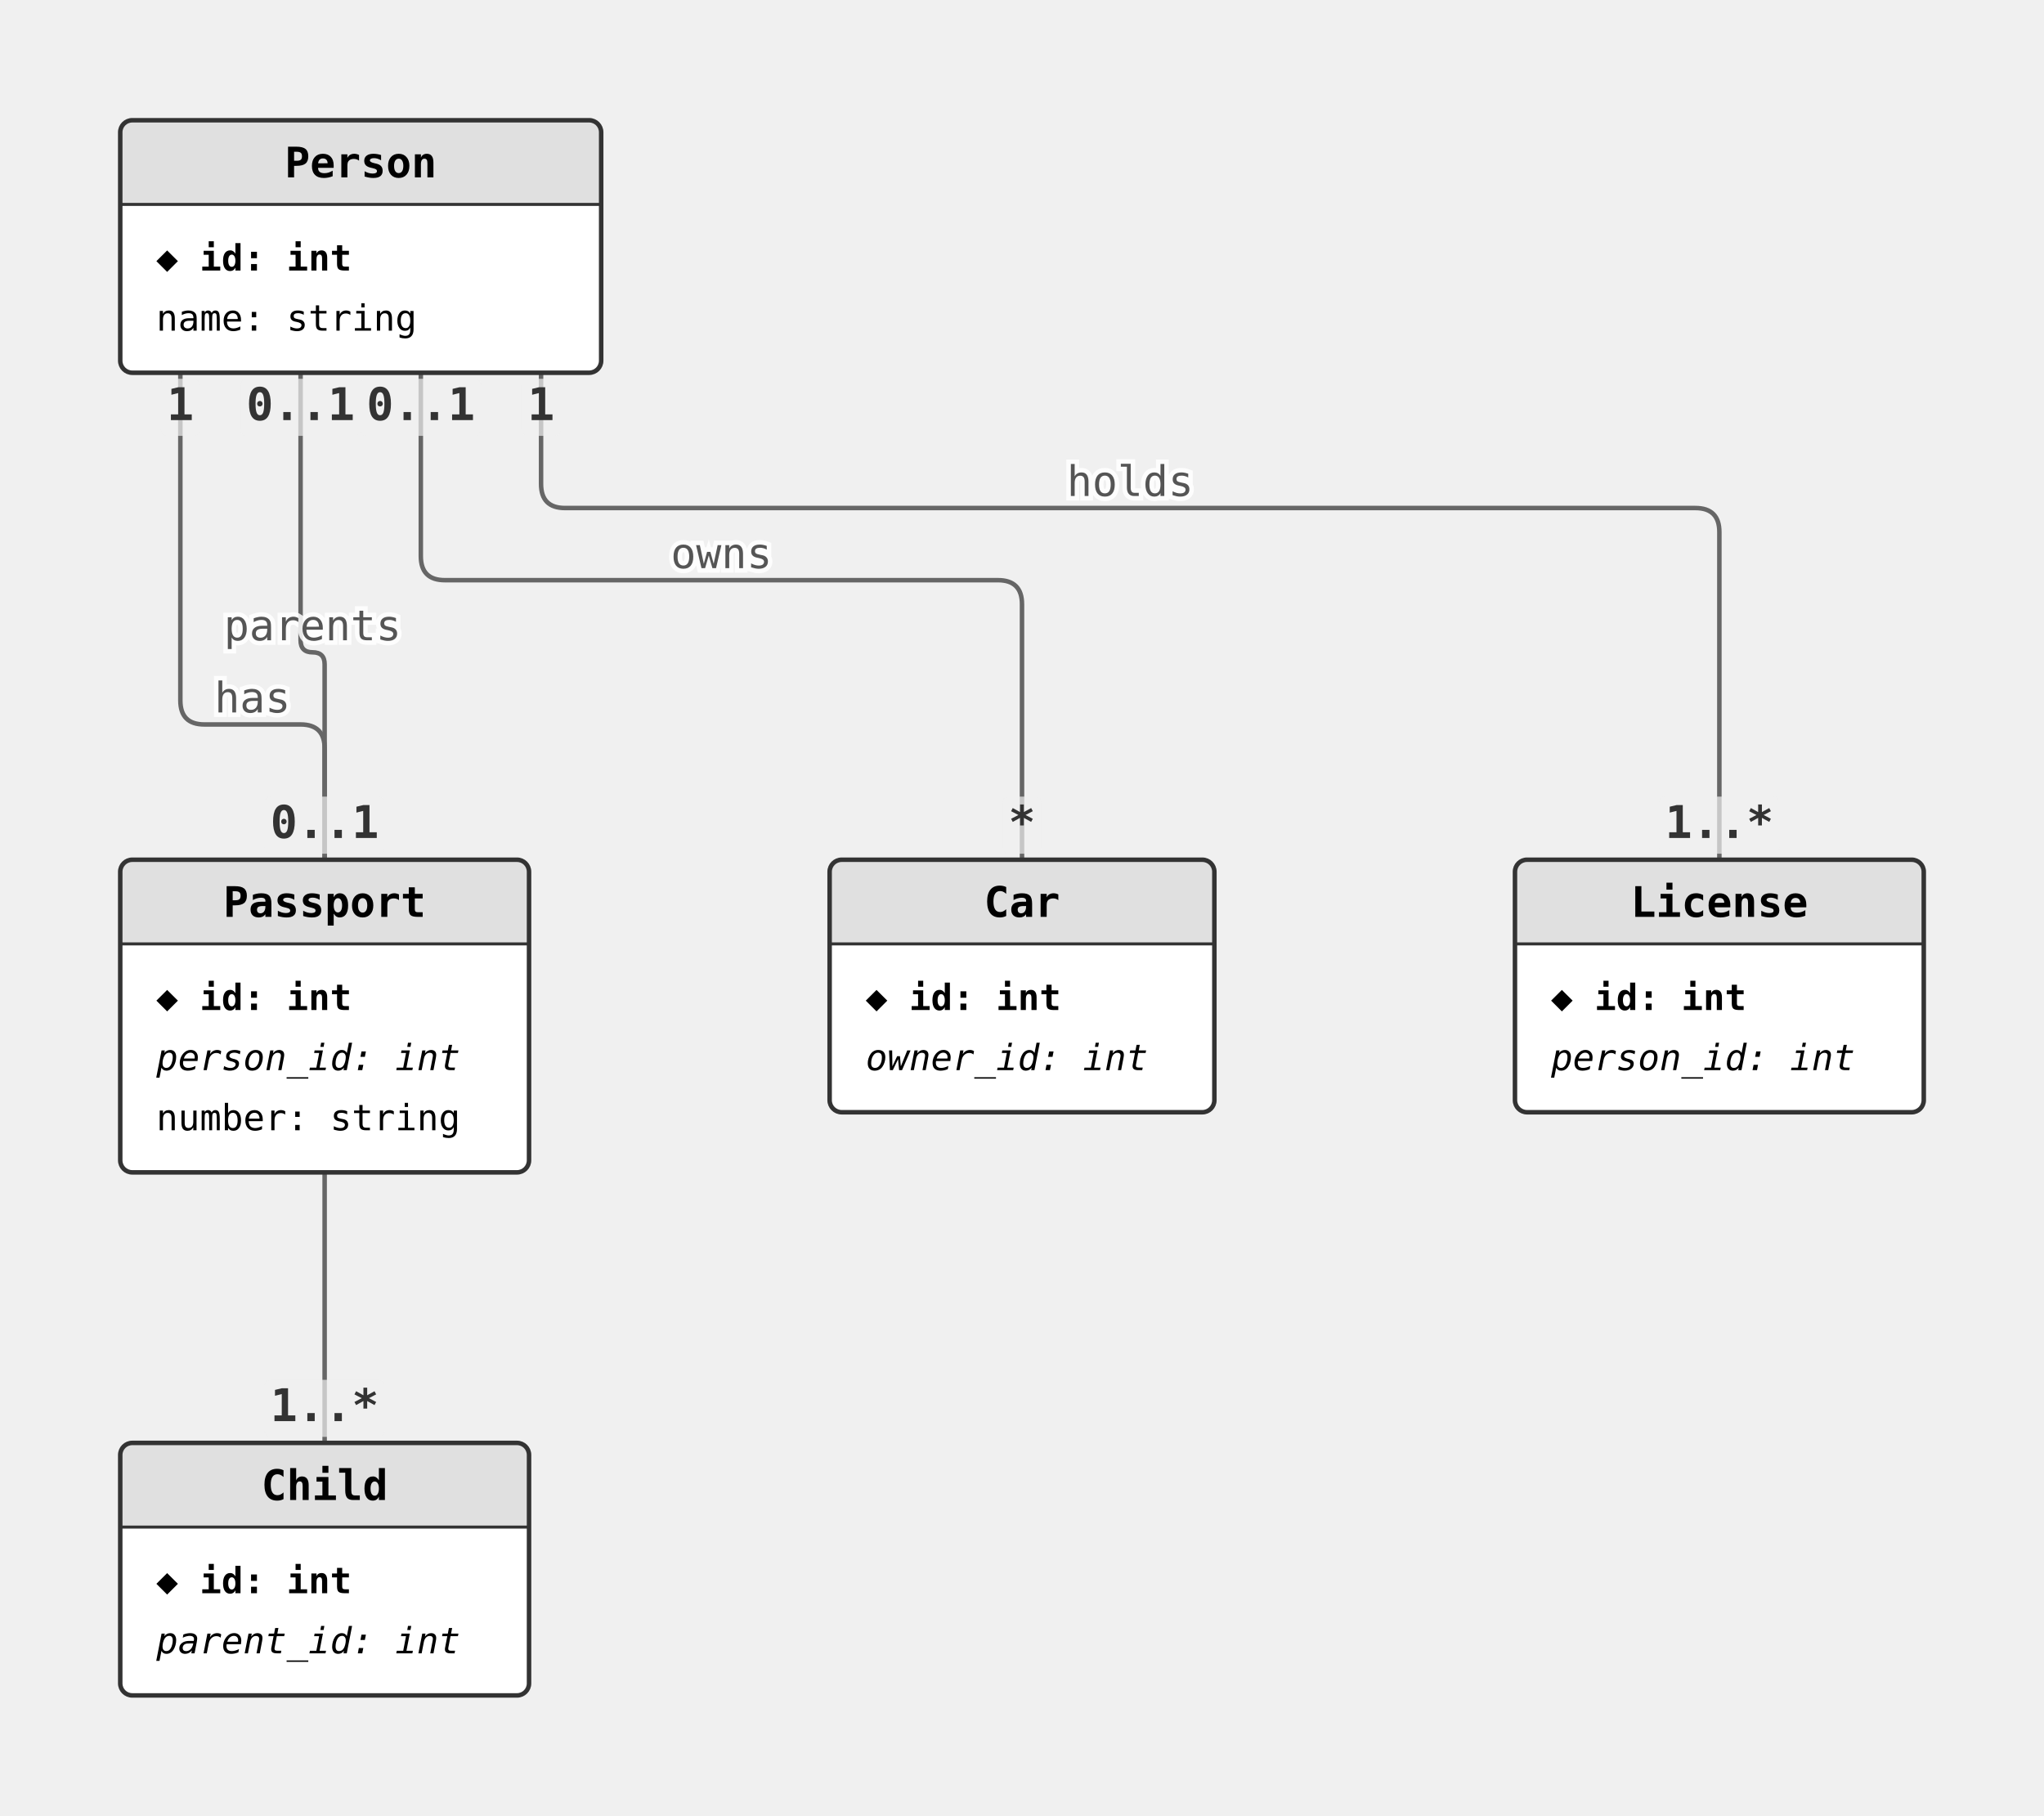
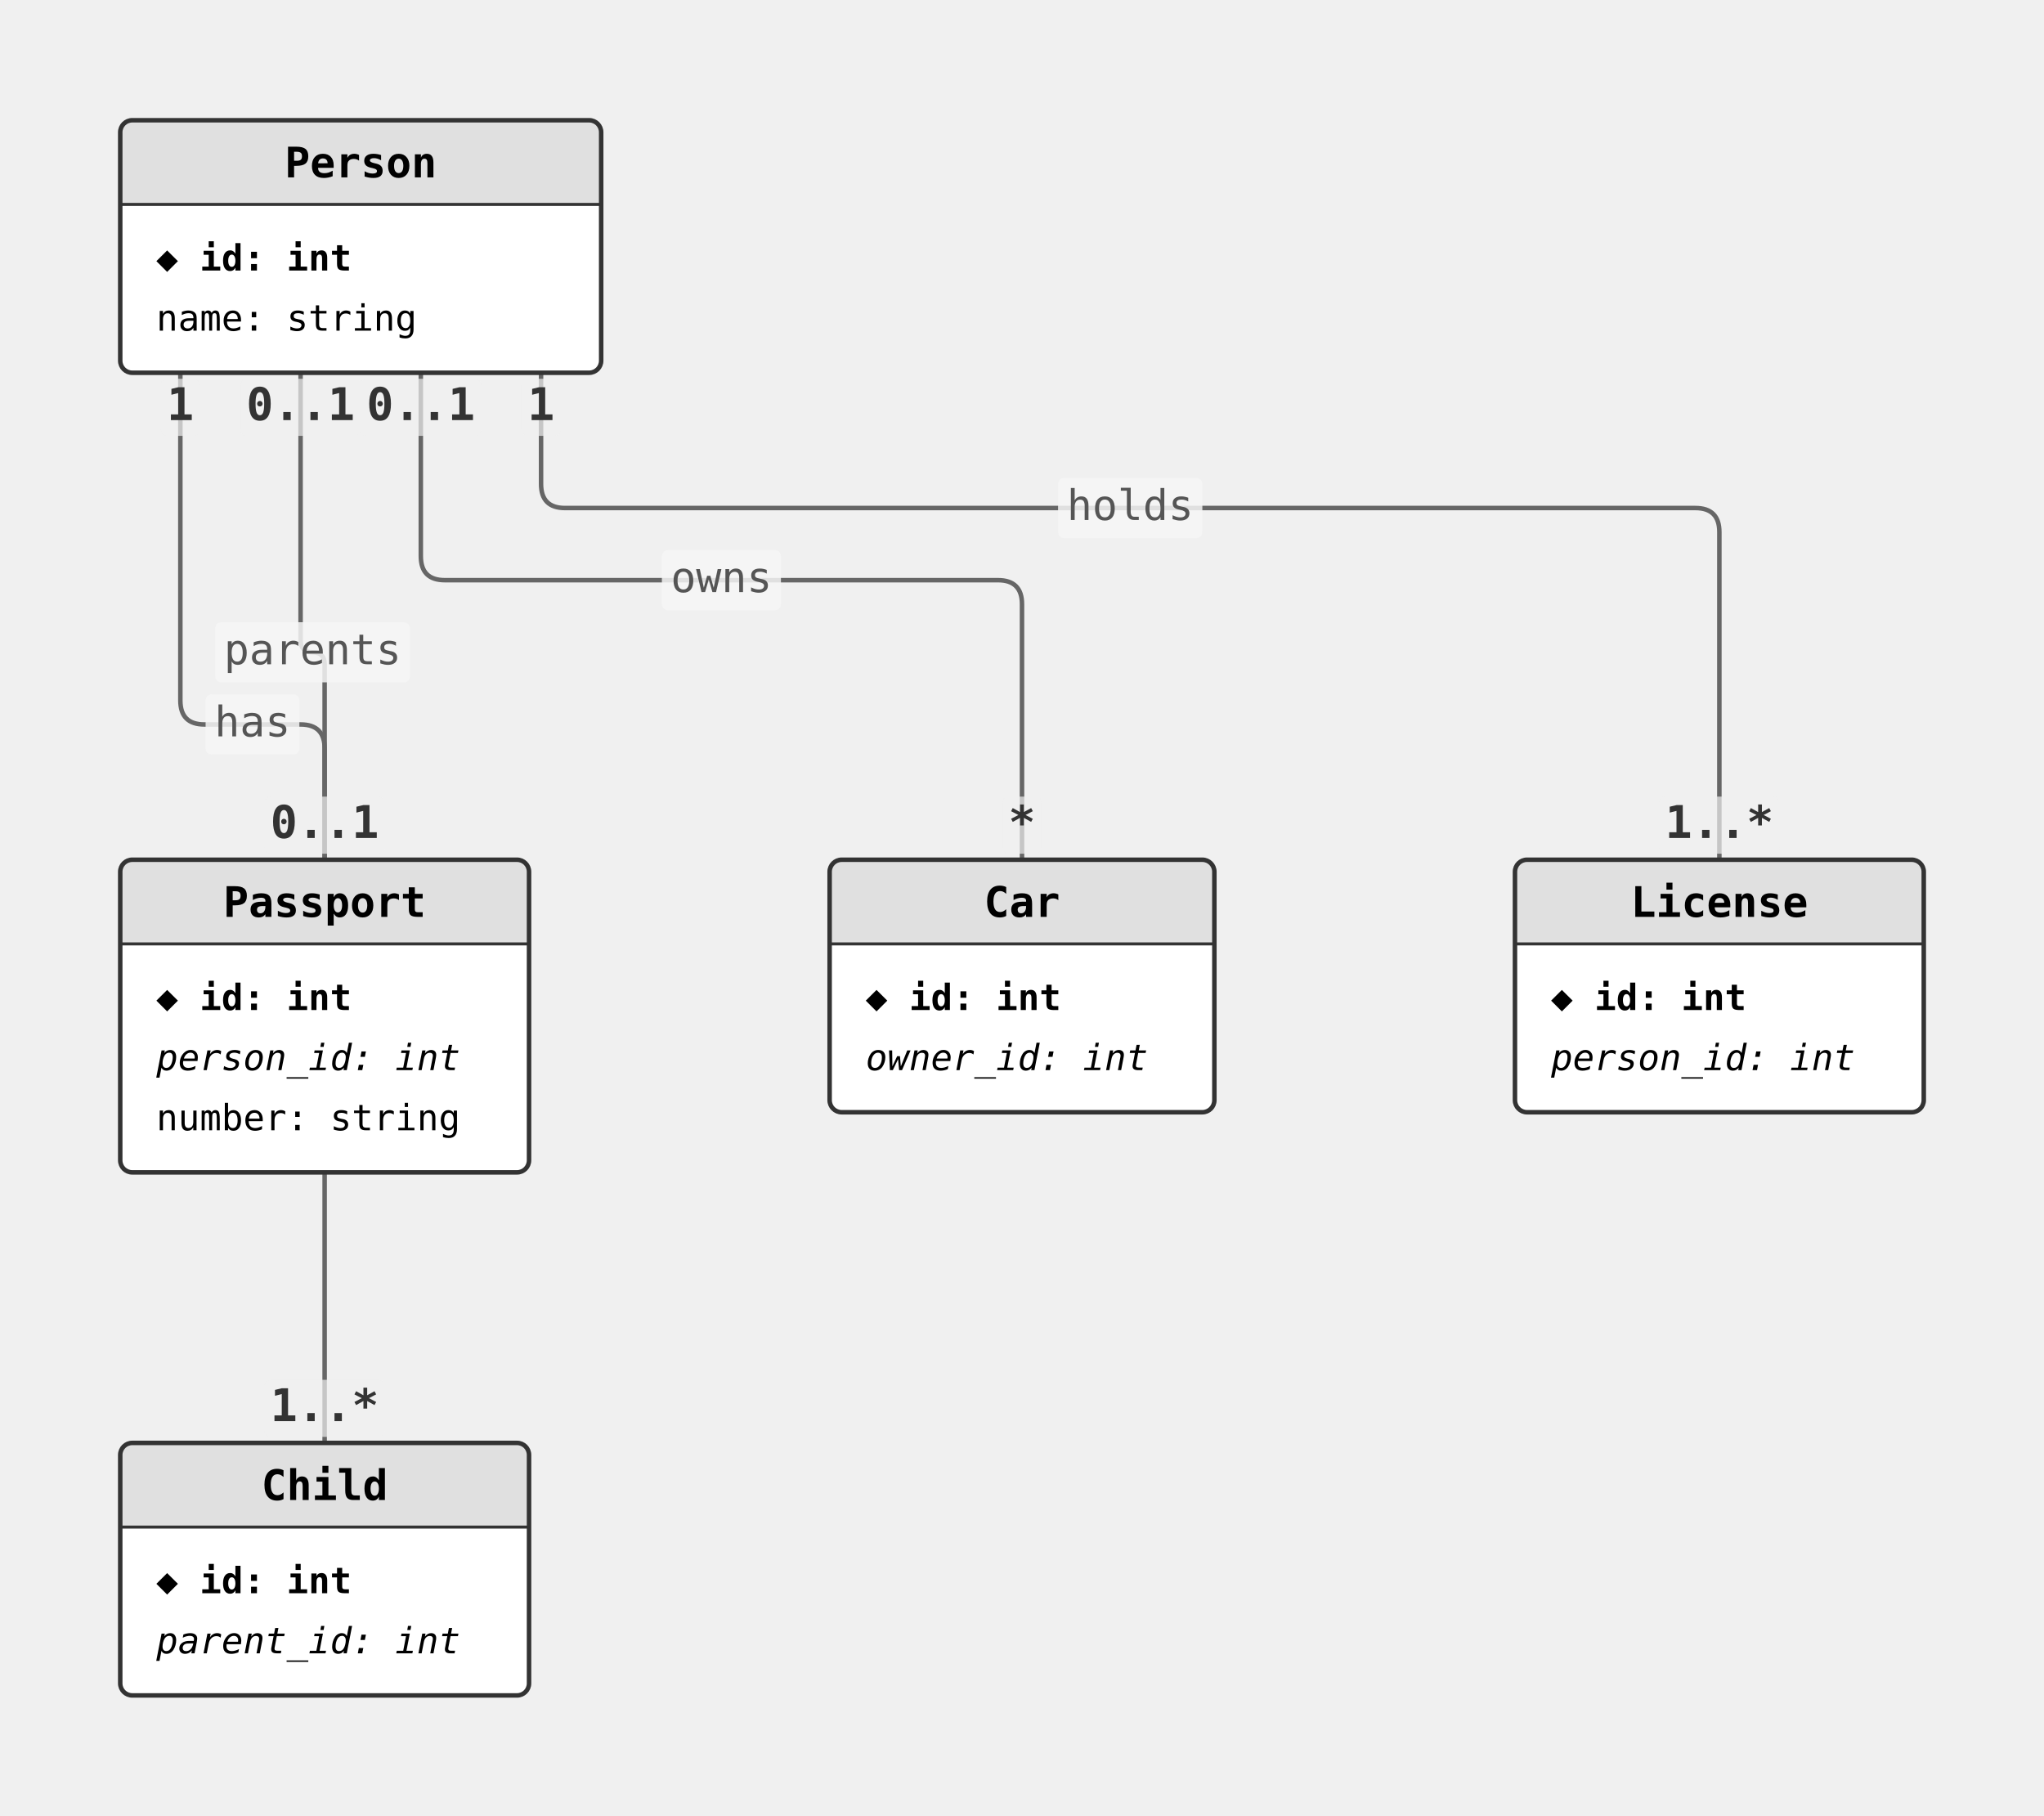
<svg xmlns="http://www.w3.org/2000/svg" width="680" height="604" viewBox="0 0 680 604">
  <style>
  .entity-bg { fill: #fff; }
  .entity-header { fill: #e0e0e0; }
  .entity-border { fill: none; stroke: #333; stroke-width: 1.5; }
  .entity-name { font-family: monospace; font-size: 14px; font-weight: bold; }
  .column-text { font-family: monospace; font-size: 12px; }
  .pk { font-weight: bold; }
  .fk { font-style: italic; }
  .edge { stroke: #666; stroke-width: 1.5; fill: none; }
-   .edge-label { font-family: monospace; font-size: 14px; fill: #555; paint-order: stroke; stroke: rgba(255,255,255,0.85); stroke-width: 3px; }
+   .edge-label-bg { fill: rgba(245,245,245,0.85); }
+   .edge-label { font-family: monospace; font-size: 14px; fill: #555; }
  .cardinality-bg { fill: rgba(240,240,240,0.7); }
  .cardinality { font-family: monospace; font-size: 15px; font-weight: bold; fill: #333; }
</style>
  <path class="edge" d="M 60 124 L 60 233 Q 60 241 68 241 L 100 241 Q 108 241 108 249 L 108 286" />
  <path class="edge" d="M 140 124 L 140 185 Q 140 193 148 193 L 332 193 Q 340 193 340 201 L 340 286" />
  <path class="edge" d="M 180 124 L 180 161 Q 180 169 188 169 L 564 169 Q 572 169 572 177 L 572 286" />
  <path class="edge" d="M 100 124 L 100 213 Q 100 217 104 217 L 104 217 Q 108 217 108 221 L 108 480" />
  <rect class="entity-bg" x="40" y="40" width="160" height="84" rx="4" />
  <rect class="entity-header" x="40" y="40" width="160" height="28" rx="4" />
  <rect class="entity-header" x="40" y="64" width="160" height="4" />
  <text class="entity-name" x="120" y="59" text-anchor="middle">Person</text>
  <line x1="40" y1="68" x2="200" y2="68" stroke="#333" stroke-width="1" />
  <text class="column-text pk" x="52" y="90">◆ id: int</text>
  <text class="column-text" x="52" y="110">  name: string</text>
  <rect class="entity-border" x="40" y="40" width="160" height="84" rx="4" />
  <rect class="entity-bg" x="40" y="286" width="136" height="104" rx="4" />
  <rect class="entity-header" x="40" y="286" width="136" height="28" rx="4" />
  <rect class="entity-header" x="40" y="310" width="136" height="4" />
  <text class="entity-name" x="108" y="305" text-anchor="middle">Passport</text>
  <line x1="40" y1="314" x2="176" y2="314" stroke="#333" stroke-width="1" />
  <text class="column-text pk" x="52" y="336">◆ id: int</text>
  <text class="column-text fk" x="52" y="356">  person_id: int</text>
  <text class="column-text" x="52" y="376">  number: string</text>
  <rect class="entity-border" x="40" y="286" width="136" height="104" rx="4" />
  <rect class="entity-bg" x="276" y="286" width="128" height="84" rx="4" />
  <rect class="entity-header" x="276" y="286" width="128" height="28" rx="4" />
  <rect class="entity-header" x="276" y="310" width="128" height="4" />
  <text class="entity-name" x="340" y="305" text-anchor="middle">Car</text>
  <line x1="276" y1="314" x2="404" y2="314" stroke="#333" stroke-width="1" />
  <text class="column-text pk" x="288" y="336">◆ id: int</text>
  <text class="column-text fk" x="288" y="356">  owner_id: int</text>
  <rect class="entity-border" x="276" y="286" width="128" height="84" rx="4" />
  <rect class="entity-bg" x="504" y="286" width="136" height="84" rx="4" />
  <rect class="entity-header" x="504" y="286" width="136" height="28" rx="4" />
  <rect class="entity-header" x="504" y="310" width="136" height="4" />
  <text class="entity-name" x="572" y="305" text-anchor="middle">License</text>
  <line x1="504" y1="314" x2="640" y2="314" stroke="#333" stroke-width="1" />
  <text class="column-text pk" x="516" y="336">◆ id: int</text>
  <text class="column-text fk" x="516" y="356">  person_id: int</text>
  <rect class="entity-border" x="504" y="286" width="136" height="84" rx="4" />
  <rect class="entity-bg" x="40" y="480" width="136" height="84" rx="4" />
  <rect class="entity-header" x="40" y="480" width="136" height="28" rx="4" />
  <rect class="entity-header" x="40" y="504" width="136" height="4" />
  <text class="entity-name" x="108" y="499" text-anchor="middle">Child</text>
  <line x1="40" y1="508" x2="176" y2="508" stroke="#333" stroke-width="1" />
  <text class="column-text pk" x="52" y="530">◆ id: int</text>
  <text class="column-text fk" x="52" y="550">  parent_id: int</text>
  <rect class="entity-border" x="40" y="480" width="136" height="84" rx="4" />
  <rect class="cardinality-bg" x="53.5" y="126.0" width="13.0" height="19.0" rx="2" />
  <text class="cardinality" x="60" y="135.5" text-anchor="middle" dominant-baseline="middle">1</text>
  <rect class="cardinality-bg" x="88.0" y="265.0" width="40.0" height="19.0" rx="2" />
  <text class="cardinality" x="108" y="274.5" text-anchor="middle" dominant-baseline="middle">0..1</text>
-   <text class="edge-label" x="84" y="237" text-anchor="middle" dominant-baseline="alphabetic">has</text>
+   <rect class="edge-label-bg" x="68.4" y="231.0" width="31.2" height="20.0" rx="2" />
+   <text class="edge-label" x="84" y="241" text-anchor="middle" dominant-baseline="middle">has</text>
  <rect class="cardinality-bg" x="120.0" y="126.0" width="40.0" height="19.0" rx="2" />
  <text class="cardinality" x="140" y="135.5" text-anchor="middle" dominant-baseline="middle">0..1</text>
  <rect class="cardinality-bg" x="333.5" y="265.0" width="13.0" height="19.0" rx="2" />
  <text class="cardinality" x="340" y="274.5" text-anchor="middle" dominant-baseline="middle">*</text>
-   <text class="edge-label" x="240" y="189" text-anchor="middle" dominant-baseline="alphabetic">owns</text>
+   <rect class="edge-label-bg" x="220.2" y="183.0" width="39.6" height="20.0" rx="2" />
+   <text class="edge-label" x="240" y="193" text-anchor="middle" dominant-baseline="middle">owns</text>
  <rect class="cardinality-bg" x="173.5" y="126.0" width="13.0" height="19.0" rx="2" />
  <text class="cardinality" x="180" y="135.5" text-anchor="middle" dominant-baseline="middle">1</text>
  <rect class="cardinality-bg" x="552.0" y="265.0" width="40.0" height="19.0" rx="2" />
  <text class="cardinality" x="572" y="274.5" text-anchor="middle" dominant-baseline="middle">1..*</text>
-   <text class="edge-label" x="376" y="165" text-anchor="middle" dominant-baseline="alphabetic">holds</text>
+   <rect class="edge-label-bg" x="352.0" y="159.0" width="48.0" height="20.0" rx="2" />
+   <text class="edge-label" x="376" y="169" text-anchor="middle" dominant-baseline="middle">holds</text>
  <rect class="cardinality-bg" x="80.0" y="126.0" width="40.0" height="19.0" rx="2" />
  <text class="cardinality" x="100" y="135.5" text-anchor="middle" dominant-baseline="middle">0..1</text>
  <rect class="cardinality-bg" x="88.0" y="459.0" width="40.0" height="19.0" rx="2" />
  <text class="cardinality" x="108" y="468.5" text-anchor="middle" dominant-baseline="middle">1..*</text>
-   <text class="edge-label" x="104" y="213" text-anchor="middle" dominant-baseline="alphabetic">parents</text>
+   <rect class="edge-label-bg" x="71.6" y="207.0" width="64.8" height="20.0" rx="2" />
+   <text class="edge-label" x="104" y="217" text-anchor="middle" dominant-baseline="middle">parents</text>
</svg>
